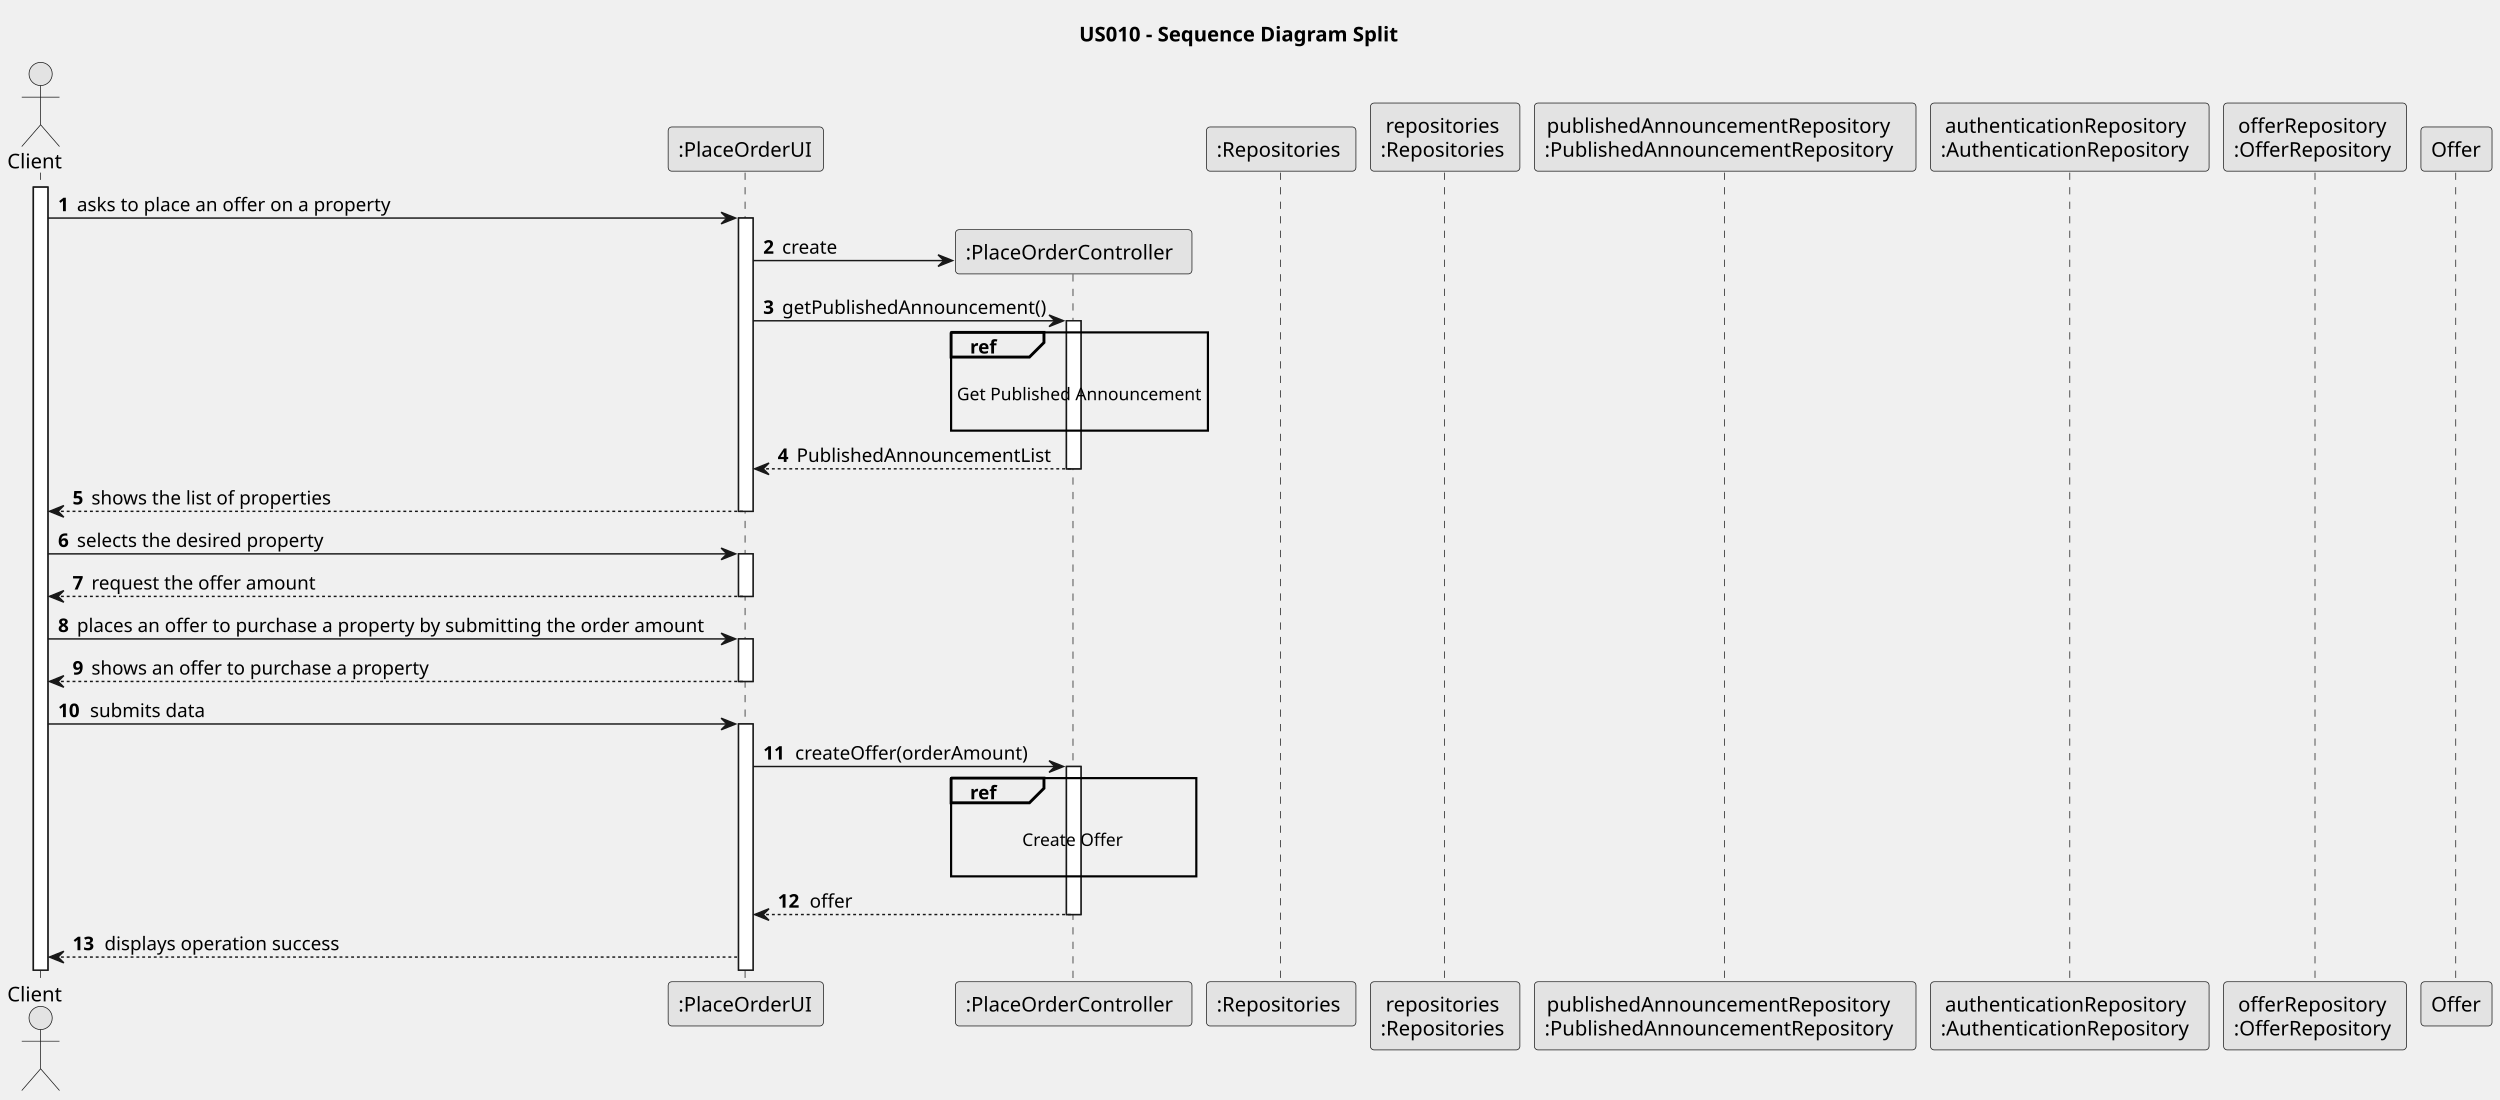
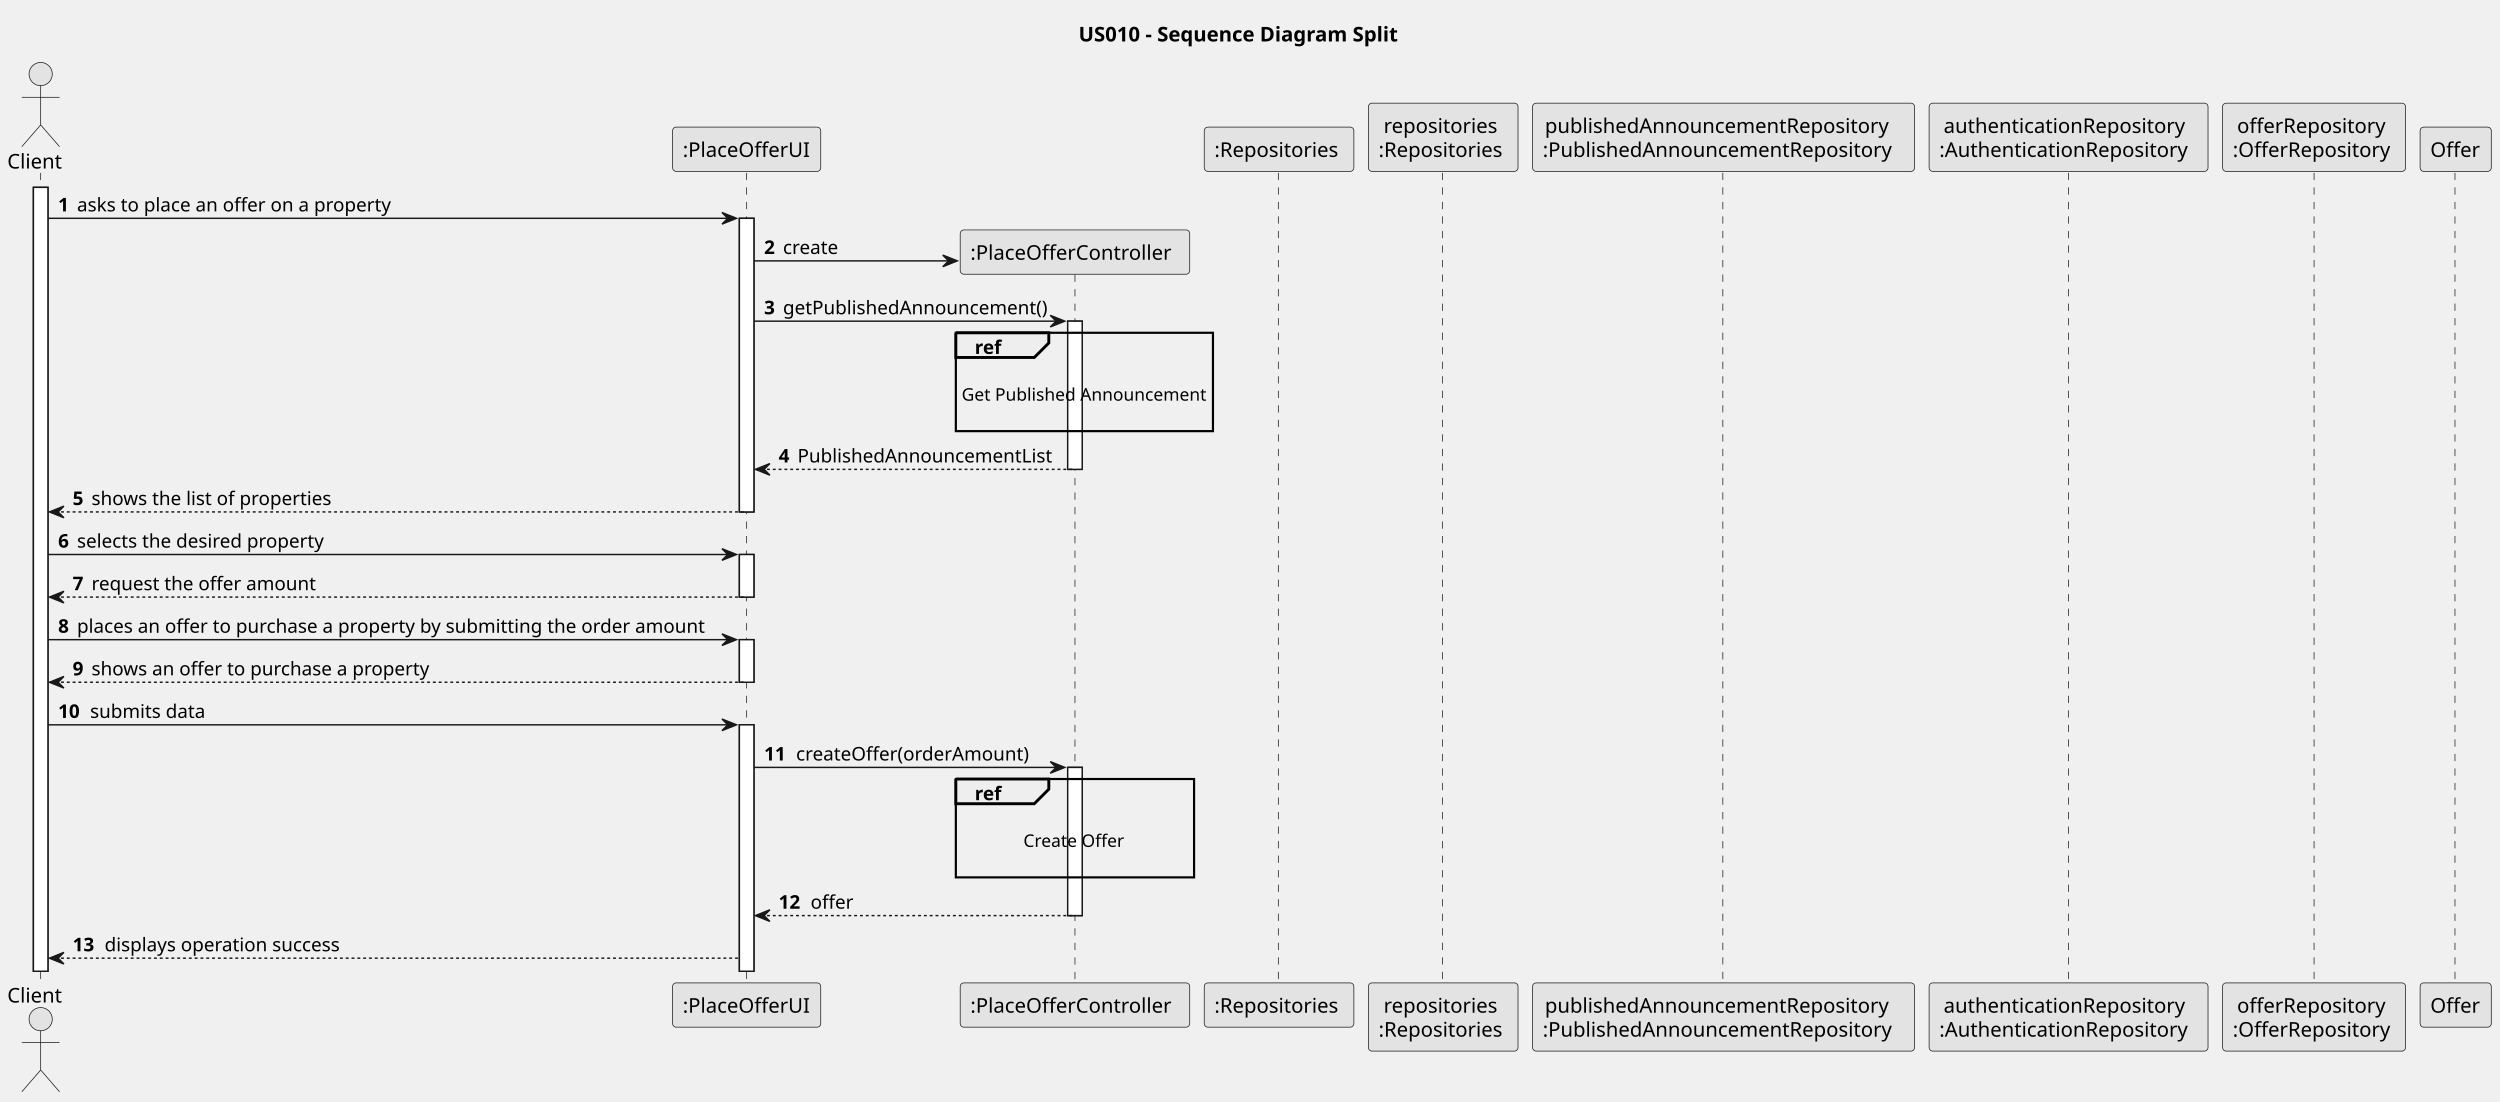
- <svg xmlns="http://www.w3.org/2000/svg" contentStyleType="text/css" height="758px" preserveAspectRatio="none" style="width:1723px;height:758px;background:#FFFFFF;" version="1.1" viewBox="0 0 1723 758" width="1723px" zoomAndPan="magnify">
+ <svg xmlns="http://www.w3.org/2000/svg" contentStyleType="text/css" height="758px" preserveAspectRatio="none" style="width:1721px;height:758px;background:#FFFFFF;" version="1.1" viewBox="0 0 1721 758" width="1721px" zoomAndPan="magnify">
  <defs />
  <g>
-     <text fill="#000000" font-family="sans-serif" font-size="14" font-weight="bold" lengthAdjust="spacing" textLength="234" x="743.75" y="28.535">US010 - Sequence Diagram Split</text>
+     <text fill="#000000" font-family="sans-serif" font-size="14" font-weight="bold" lengthAdjust="spacing" textLength="234" x="742.5" y="28.535">US010 - Sequence Diagram Split</text>
    <rect fill="#FFFFFF" height="539.633" style="stroke:#181818;stroke-width:1.0;" width="10" x="23" y="128.977" />
    <rect fill="#FFFFFF" height="202.129" style="stroke:#181818;stroke-width:1.0;" width="10" x="509" y="150.287" />
    <rect fill="#FFFFFF" height="29.311" style="stroke:#181818;stroke-width:1.0;" width="10" x="509" y="381.727" />
    <rect fill="#FFFFFF" height="29.311" style="stroke:#181818;stroke-width:1.0;" width="10" x="509" y="440.348" />
    <rect fill="#FFFFFF" height="169.641" style="stroke:#181818;stroke-width:1.0;" width="10" x="509" y="498.969" />
    <rect fill="#FFFFFF" height="102.019" style="stroke:#181818;stroke-width:1.0;" width="10" x="735" y="221.086" />
    <rect fill="#FFFFFF" height="102.019" style="stroke:#181818;stroke-width:1.0;" width="10" x="735" y="528.279" />
    <line style="stroke:#181818;stroke-width:0.5;stroke-dasharray:5.0,5.0;" x1="28" x2="28" y1="118.977" y2="677.609" />
-     <line style="stroke:#181818;stroke-width:0.5;stroke-dasharray:5.0,5.0;" x1="513.5" x2="513.5" y1="118.977" y2="677.609" />
-     <line style="stroke:#181818;stroke-width:0.5;stroke-dasharray:5.0,5.0;" x1="739.5" x2="739.5" y1="189.031" y2="677.609" />
-     <line style="stroke:#181818;stroke-width:0.5;stroke-dasharray:5.0,5.0;" x1="882.5" x2="882.5" y1="118.977" y2="677.609" />
-     <line style="stroke:#181818;stroke-width:0.5;stroke-dasharray:5.0,5.0;" x1="995.5" x2="995.5" y1="118.977" y2="677.609" />
-     <line style="stroke:#181818;stroke-width:0.5;stroke-dasharray:5.0,5.0;" x1="1188.5" x2="1188.5" y1="118.977" y2="677.609" />
-     <line style="stroke:#181818;stroke-width:0.5;stroke-dasharray:5.0,5.0;" x1="1426.5" x2="1426.5" y1="118.977" y2="677.609" />
-     <line style="stroke:#181818;stroke-width:0.5;stroke-dasharray:5.0,5.0;" x1="1595.5" x2="1595.5" y1="118.977" y2="677.609" />
-     <line style="stroke:#181818;stroke-width:0.5;stroke-dasharray:5.0,5.0;" x1="1692.5" x2="1692.5" y1="118.977" y2="677.609" />
+     <line style="stroke:#181818;stroke-width:0.5;stroke-dasharray:5.0,5.0;" x1="514" x2="514" y1="118.977" y2="677.609" />
+     <line style="stroke:#181818;stroke-width:0.5;stroke-dasharray:5.0,5.0;" x1="740" x2="740" y1="189.031" y2="677.609" />
+     <line style="stroke:#181818;stroke-width:0.5;stroke-dasharray:5.0,5.0;" x1="880" x2="880" y1="118.977" y2="677.609" />
+     <line style="stroke:#181818;stroke-width:0.5;stroke-dasharray:5.0,5.0;" x1="993" x2="993" y1="118.977" y2="677.609" />
+     <line style="stroke:#181818;stroke-width:0.5;stroke-dasharray:5.0,5.0;" x1="1186" x2="1186" y1="118.977" y2="677.609" />
+     <line style="stroke:#181818;stroke-width:0.5;stroke-dasharray:5.0,5.0;" x1="1424" x2="1424" y1="118.977" y2="677.609" />
+     <line style="stroke:#181818;stroke-width:0.5;stroke-dasharray:5.0,5.0;" x1="1593" x2="1593" y1="118.977" y2="677.609" />
+     <line style="stroke:#181818;stroke-width:0.5;stroke-dasharray:5.0,5.0;" x1="1690" x2="1690" y1="118.977" y2="677.609" />
    <text fill="#000000" font-family="sans-serif" font-size="14" lengthAdjust="spacing" textLength="40" x="5" y="116.023">Client</text>
    <ellipse cx="28" cy="50.988" fill="#E3E3E3" rx="8" ry="8" style="stroke:#181818;stroke-width:0.5;" />
    <path d="M28,58.988 L28,85.988 M15,66.988 L41,66.988 M28,85.988 L15,100.988 M28,85.988 L41,100.988 " fill="none" style="stroke:#181818;stroke-width:0.5;" />
    <text fill="#000000" font-family="sans-serif" font-size="14" lengthAdjust="spacing" textLength="40" x="5" y="690.144">Client</text>
    <ellipse cx="28" cy="701.598" fill="#E3E3E3" rx="8" ry="8" style="stroke:#181818;stroke-width:0.5;" />
    <path d="M28,709.598 L28,736.598 M15,717.598 L41,717.598 M28,736.598 L15,751.598 M28,736.598 L41,751.598 " fill="none" style="stroke:#181818;stroke-width:0.5;" />
-     <rect fill="#E3E3E3" height="30.488" rx="2.5" ry="2.5" style="stroke:#181818;stroke-width:0.5;" width="107" x="460.5" y="87.488" />
-     <text fill="#000000" font-family="sans-serif" font-size="14" lengthAdjust="spacing" textLength="93" x="467.5" y="108.023">:PlaceOrderUI</text>
-     <rect fill="#E3E3E3" height="30.488" rx="2.5" ry="2.5" style="stroke:#181818;stroke-width:0.5;" width="107" x="460.5" y="676.609" />
-     <text fill="#000000" font-family="sans-serif" font-size="14" lengthAdjust="spacing" textLength="93" x="467.5" y="697.144">:PlaceOrderUI</text>
-     <rect fill="#E3E3E3" height="30.488" rx="2.5" ry="2.5" style="stroke:#181818;stroke-width:0.5;" width="163" x="658.5" y="676.609" />
-     <text fill="#000000" font-family="sans-serif" font-size="14" lengthAdjust="spacing" textLength="149" x="665.5" y="697.144">:PlaceOrderController</text>
-     <rect fill="#E3E3E3" height="30.488" rx="2.5" ry="2.5" style="stroke:#181818;stroke-width:0.5;" width="103" x="831.5" y="87.488" />
-     <text fill="#000000" font-family="sans-serif" font-size="14" lengthAdjust="spacing" textLength="89" x="838.5" y="108.023">:Repositories</text>
-     <rect fill="#E3E3E3" height="30.488" rx="2.5" ry="2.5" style="stroke:#181818;stroke-width:0.5;" width="103" x="831.5" y="676.609" />
-     <text fill="#000000" font-family="sans-serif" font-size="14" lengthAdjust="spacing" textLength="89" x="838.5" y="697.144">:Repositories</text>
-     <rect fill="#E3E3E3" height="46.977" rx="2.5" ry="2.5" style="stroke:#181818;stroke-width:0.5;" width="103" x="944.5" y="71" />
-     <text fill="#000000" font-family="sans-serif" font-size="14" lengthAdjust="spacing" textLength="82" x="955" y="91.535">repositories</text>
-     <text fill="#000000" font-family="sans-serif" font-size="14" lengthAdjust="spacing" textLength="89" x="951.5" y="108.023">:Repositories</text>
-     <rect fill="#E3E3E3" height="46.977" rx="2.5" ry="2.5" style="stroke:#181818;stroke-width:0.5;" width="103" x="944.5" y="676.609" />
-     <text fill="#000000" font-family="sans-serif" font-size="14" lengthAdjust="spacing" textLength="82" x="955" y="697.144">repositories</text>
-     <text fill="#000000" font-family="sans-serif" font-size="14" lengthAdjust="spacing" textLength="89" x="951.5" y="713.633">:Repositories</text>
-     <rect fill="#E3E3E3" height="46.977" rx="2.5" ry="2.5" style="stroke:#181818;stroke-width:0.5;" width="263" x="1057.5" y="71" />
-     <text fill="#000000" font-family="sans-serif" font-size="14" lengthAdjust="spacing" textLength="246" x="1066" y="91.535">publishedAnnouncementRepository</text>
-     <text fill="#000000" font-family="sans-serif" font-size="14" lengthAdjust="spacing" textLength="249" x="1064.5" y="108.023">:PublishedAnnouncementRepository</text>
-     <rect fill="#E3E3E3" height="46.977" rx="2.5" ry="2.5" style="stroke:#181818;stroke-width:0.5;" width="263" x="1057.5" y="676.609" />
-     <text fill="#000000" font-family="sans-serif" font-size="14" lengthAdjust="spacing" textLength="246" x="1066" y="697.144">publishedAnnouncementRepository</text>
-     <text fill="#000000" font-family="sans-serif" font-size="14" lengthAdjust="spacing" textLength="249" x="1064.5" y="713.633">:PublishedAnnouncementRepository</text>
-     <rect fill="#E3E3E3" height="46.977" rx="2.5" ry="2.5" style="stroke:#181818;stroke-width:0.5;" width="192" x="1330.5" y="71" />
-     <text fill="#000000" font-family="sans-serif" font-size="14" lengthAdjust="spacing" textLength="172" x="1340.5" y="91.535">authenticationRepository</text>
-     <text fill="#000000" font-family="sans-serif" font-size="14" lengthAdjust="spacing" textLength="178" x="1337.5" y="108.023">:AuthenticationRepository</text>
-     <rect fill="#E3E3E3" height="46.977" rx="2.5" ry="2.5" style="stroke:#181818;stroke-width:0.5;" width="192" x="1330.5" y="676.609" />
-     <text fill="#000000" font-family="sans-serif" font-size="14" lengthAdjust="spacing" textLength="172" x="1340.5" y="697.144">authenticationRepository</text>
-     <text fill="#000000" font-family="sans-serif" font-size="14" lengthAdjust="spacing" textLength="178" x="1337.5" y="713.633">:AuthenticationRepository</text>
-     <rect fill="#E3E3E3" height="46.977" rx="2.5" ry="2.5" style="stroke:#181818;stroke-width:0.5;" width="126" x="1532.5" y="71" />
-     <text fill="#000000" font-family="sans-serif" font-size="14" lengthAdjust="spacing" textLength="106" x="1542.5" y="91.535">offerRepository</text>
-     <text fill="#000000" font-family="sans-serif" font-size="14" lengthAdjust="spacing" textLength="112" x="1539.5" y="108.023">:OfferRepository</text>
-     <rect fill="#E3E3E3" height="46.977" rx="2.5" ry="2.5" style="stroke:#181818;stroke-width:0.5;" width="126" x="1532.5" y="676.609" />
-     <text fill="#000000" font-family="sans-serif" font-size="14" lengthAdjust="spacing" textLength="106" x="1542.5" y="697.144">offerRepository</text>
-     <text fill="#000000" font-family="sans-serif" font-size="14" lengthAdjust="spacing" textLength="112" x="1539.5" y="713.633">:OfferRepository</text>
-     <rect fill="#E3E3E3" height="30.488" rx="2.5" ry="2.5" style="stroke:#181818;stroke-width:0.5;" width="49" x="1668.5" y="87.488" />
-     <text fill="#000000" font-family="sans-serif" font-size="14" lengthAdjust="spacing" textLength="35" x="1675.5" y="108.023">Offer</text>
-     <rect fill="#E3E3E3" height="30.488" rx="2.5" ry="2.5" style="stroke:#181818;stroke-width:0.5;" width="49" x="1668.5" y="676.609" />
-     <text fill="#000000" font-family="sans-serif" font-size="14" lengthAdjust="spacing" textLength="35" x="1675.5" y="697.144">Offer</text>
+     <rect fill="#E3E3E3" height="30.488" rx="2.5" ry="2.5" style="stroke:#181818;stroke-width:0.5;" width="102" x="463" y="87.488" />
+     <text fill="#000000" font-family="sans-serif" font-size="14" lengthAdjust="spacing" textLength="88" x="470" y="108.023">:PlaceOfferUI</text>
+     <rect fill="#E3E3E3" height="30.488" rx="2.5" ry="2.5" style="stroke:#181818;stroke-width:0.5;" width="102" x="463" y="676.609" />
+     <text fill="#000000" font-family="sans-serif" font-size="14" lengthAdjust="spacing" textLength="88" x="470" y="697.144">:PlaceOfferUI</text>
+     <rect fill="#E3E3E3" height="30.488" rx="2.5" ry="2.5" style="stroke:#181818;stroke-width:0.5;" width="158" x="661" y="676.609" />
+     <text fill="#000000" font-family="sans-serif" font-size="14" lengthAdjust="spacing" textLength="144" x="668" y="697.144">:PlaceOfferController</text>
+     <rect fill="#E3E3E3" height="30.488" rx="2.5" ry="2.5" style="stroke:#181818;stroke-width:0.5;" width="103" x="829" y="87.488" />
+     <text fill="#000000" font-family="sans-serif" font-size="14" lengthAdjust="spacing" textLength="89" x="836" y="108.023">:Repositories</text>
+     <rect fill="#E3E3E3" height="30.488" rx="2.5" ry="2.5" style="stroke:#181818;stroke-width:0.5;" width="103" x="829" y="676.609" />
+     <text fill="#000000" font-family="sans-serif" font-size="14" lengthAdjust="spacing" textLength="89" x="836" y="697.144">:Repositories</text>
+     <rect fill="#E3E3E3" height="46.977" rx="2.5" ry="2.5" style="stroke:#181818;stroke-width:0.5;" width="103" x="942" y="71" />
+     <text fill="#000000" font-family="sans-serif" font-size="14" lengthAdjust="spacing" textLength="82" x="952.5" y="91.535">repositories</text>
+     <text fill="#000000" font-family="sans-serif" font-size="14" lengthAdjust="spacing" textLength="89" x="949" y="108.023">:Repositories</text>
+     <rect fill="#E3E3E3" height="46.977" rx="2.5" ry="2.5" style="stroke:#181818;stroke-width:0.5;" width="103" x="942" y="676.609" />
+     <text fill="#000000" font-family="sans-serif" font-size="14" lengthAdjust="spacing" textLength="82" x="952.5" y="697.144">repositories</text>
+     <text fill="#000000" font-family="sans-serif" font-size="14" lengthAdjust="spacing" textLength="89" x="949" y="713.633">:Repositories</text>
+     <rect fill="#E3E3E3" height="46.977" rx="2.5" ry="2.5" style="stroke:#181818;stroke-width:0.5;" width="263" x="1055" y="71" />
+     <text fill="#000000" font-family="sans-serif" font-size="14" lengthAdjust="spacing" textLength="246" x="1063.5" y="91.535">publishedAnnouncementRepository</text>
+     <text fill="#000000" font-family="sans-serif" font-size="14" lengthAdjust="spacing" textLength="249" x="1062" y="108.023">:PublishedAnnouncementRepository</text>
+     <rect fill="#E3E3E3" height="46.977" rx="2.5" ry="2.5" style="stroke:#181818;stroke-width:0.5;" width="263" x="1055" y="676.609" />
+     <text fill="#000000" font-family="sans-serif" font-size="14" lengthAdjust="spacing" textLength="246" x="1063.5" y="697.144">publishedAnnouncementRepository</text>
+     <text fill="#000000" font-family="sans-serif" font-size="14" lengthAdjust="spacing" textLength="249" x="1062" y="713.633">:PublishedAnnouncementRepository</text>
+     <rect fill="#E3E3E3" height="46.977" rx="2.5" ry="2.5" style="stroke:#181818;stroke-width:0.5;" width="192" x="1328" y="71" />
+     <text fill="#000000" font-family="sans-serif" font-size="14" lengthAdjust="spacing" textLength="172" x="1338" y="91.535">authenticationRepository</text>
+     <text fill="#000000" font-family="sans-serif" font-size="14" lengthAdjust="spacing" textLength="178" x="1335" y="108.023">:AuthenticationRepository</text>
+     <rect fill="#E3E3E3" height="46.977" rx="2.5" ry="2.5" style="stroke:#181818;stroke-width:0.5;" width="192" x="1328" y="676.609" />
+     <text fill="#000000" font-family="sans-serif" font-size="14" lengthAdjust="spacing" textLength="172" x="1338" y="697.144">authenticationRepository</text>
+     <text fill="#000000" font-family="sans-serif" font-size="14" lengthAdjust="spacing" textLength="178" x="1335" y="713.633">:AuthenticationRepository</text>
+     <rect fill="#E3E3E3" height="46.977" rx="2.5" ry="2.5" style="stroke:#181818;stroke-width:0.5;" width="126" x="1530" y="71" />
+     <text fill="#000000" font-family="sans-serif" font-size="14" lengthAdjust="spacing" textLength="106" x="1540" y="91.535">offerRepository</text>
+     <text fill="#000000" font-family="sans-serif" font-size="14" lengthAdjust="spacing" textLength="112" x="1537" y="108.023">:OfferRepository</text>
+     <rect fill="#E3E3E3" height="46.977" rx="2.5" ry="2.5" style="stroke:#181818;stroke-width:0.5;" width="126" x="1530" y="676.609" />
+     <text fill="#000000" font-family="sans-serif" font-size="14" lengthAdjust="spacing" textLength="106" x="1540" y="697.144">offerRepository</text>
+     <text fill="#000000" font-family="sans-serif" font-size="14" lengthAdjust="spacing" textLength="112" x="1537" y="713.633">:OfferRepository</text>
+     <rect fill="#E3E3E3" height="30.488" rx="2.5" ry="2.5" style="stroke:#181818;stroke-width:0.5;" width="49" x="1666" y="87.488" />
+     <text fill="#000000" font-family="sans-serif" font-size="14" lengthAdjust="spacing" textLength="35" x="1673" y="108.023">Offer</text>
+     <rect fill="#E3E3E3" height="30.488" rx="2.5" ry="2.5" style="stroke:#181818;stroke-width:0.5;" width="49" x="1666" y="676.609" />
+     <text fill="#000000" font-family="sans-serif" font-size="14" lengthAdjust="spacing" textLength="35" x="1673" y="697.144">Offer</text>
    <rect fill="#FFFFFF" height="539.633" style="stroke:#181818;stroke-width:1.0;" width="10" x="23" y="128.977" />
    <rect fill="#FFFFFF" height="202.129" style="stroke:#181818;stroke-width:1.0;" width="10" x="509" y="150.287" />
    <rect fill="#FFFFFF" height="29.311" style="stroke:#181818;stroke-width:1.0;" width="10" x="509" y="381.727" />
    <rect fill="#FFFFFF" height="29.311" style="stroke:#181818;stroke-width:1.0;" width="10" x="509" y="440.348" />
    <rect fill="#FFFFFF" height="169.641" style="stroke:#181818;stroke-width:1.0;" width="10" x="509" y="498.969" />
    <rect fill="#FFFFFF" height="102.019" style="stroke:#181818;stroke-width:1.0;" width="10" x="735" y="221.086" />
    <rect fill="#FFFFFF" height="102.019" style="stroke:#181818;stroke-width:1.0;" width="10" x="735" y="528.279" />
    <polygon fill="#181818" points="497,146.287,507,150.287,497,154.287,501,150.287" style="stroke:#181818;stroke-width:1.0;" />
    <line style="stroke:#181818;stroke-width:1.0;" x1="33" x2="503" y1="150.287" y2="150.287" />
    <text fill="#000000" font-family="sans-serif" font-size="13" font-weight="bold" lengthAdjust="spacing" textLength="9" x="40" y="145.545">1</text>
    <text fill="#000000" font-family="sans-serif" font-size="13" lengthAdjust="spacing" textLength="224" x="53" y="145.545">asks to place an offer on a property</text>
-     <polygon fill="#181818" points="646.5,175.598,656.5,179.598,646.5,183.598,650.5,179.598" style="stroke:#181818;stroke-width:1.0;" />
-     <line style="stroke:#181818;stroke-width:1.0;" x1="519" x2="652.5" y1="179.598" y2="179.598" />
+     <polygon fill="#181818" points="649,175.598,659,179.598,649,183.598,653,179.598" style="stroke:#181818;stroke-width:1.0;" />
+     <line style="stroke:#181818;stroke-width:1.0;" x1="519" x2="655" y1="179.598" y2="179.598" />
    <text fill="#000000" font-family="sans-serif" font-size="13" font-weight="bold" lengthAdjust="spacing" textLength="9" x="526" y="174.856">2</text>
    <text fill="#000000" font-family="sans-serif" font-size="13" lengthAdjust="spacing" textLength="38" x="539" y="174.856">create</text>
-     <rect fill="#E3E3E3" height="30.488" rx="2.5" ry="2.5" style="stroke:#181818;stroke-width:0.5;" width="163" x="658.5" y="158.287" />
-     <text fill="#000000" font-family="sans-serif" font-size="14" lengthAdjust="spacing" textLength="149" x="665.5" y="178.822">:PlaceOrderController</text>
+     <rect fill="#E3E3E3" height="30.488" rx="2.5" ry="2.5" style="stroke:#181818;stroke-width:0.5;" width="158" x="661" y="158.287" />
+     <text fill="#000000" font-family="sans-serif" font-size="14" lengthAdjust="spacing" textLength="144" x="668" y="178.822">:PlaceOfferController</text>
    <polygon fill="#181818" points="723,217.086,733,221.086,723,225.086,727,221.086" style="stroke:#181818;stroke-width:1.0;" />
    <line style="stroke:#181818;stroke-width:1.0;" x1="519" x2="729" y1="221.086" y2="221.086" />
    <text fill="#000000" font-family="sans-serif" font-size="13" font-weight="bold" lengthAdjust="spacing" textLength="9" x="526" y="216.344">3</text>
    <text fill="#000000" font-family="sans-serif" font-size="13" lengthAdjust="spacing" textLength="184" x="539" y="216.344">getPublishedAnnouncement()</text>
-     <rect fill="none" height="67.709" style="stroke:#000000;stroke-width:1.5;" width="177" x="655.5" y="229.086" />
-     <path d="M655.5,229.086 L719.5,229.086 L719.5,236.086 L709.5,246.086 L655.5,246.086 L655.5,229.086 " fill="#EEEEEE" style="stroke:#000000;stroke-width:2.0;" />
-     <text fill="#000000" font-family="sans-serif" font-size="13" font-weight="bold" lengthAdjust="spacing" textLength="19" x="668.5" y="243.654">ref</text>
-     <text fill="#000000" font-family="sans-serif" font-size="12" lengthAdjust="spacing" textLength="4" x="742" y="261.688"> </text>
-     <text fill="#000000" font-family="sans-serif" font-size="12" lengthAdjust="spacing" textLength="169" x="659.5" y="275.82">Get Published Announcement</text>
-     <text fill="#000000" font-family="sans-serif" font-size="12" lengthAdjust="spacing" textLength="4" x="742" y="289.953"> </text>
+     <rect fill="none" height="67.709" style="stroke:#000000;stroke-width:1.5;" width="177" x="658" y="229.086" />
+     <path d="M658,229.086 L722,229.086 L722,236.086 L712,246.086 L658,246.086 L658,229.086 " fill="#EEEEEE" style="stroke:#000000;stroke-width:2.0;" />
+     <text fill="#000000" font-family="sans-serif" font-size="13" font-weight="bold" lengthAdjust="spacing" textLength="19" x="671" y="243.654">ref</text>
+     <text fill="#000000" font-family="sans-serif" font-size="12" lengthAdjust="spacing" textLength="4" x="744.5" y="261.688"> </text>
+     <text fill="#000000" font-family="sans-serif" font-size="12" lengthAdjust="spacing" textLength="169" x="662" y="275.82">Get Published Announcement</text>
+     <text fill="#000000" font-family="sans-serif" font-size="12" lengthAdjust="spacing" textLength="4" x="744.5" y="289.953"> </text>
    <polygon fill="#181818" points="530,319.106,520,323.106,530,327.106,526,323.106" style="stroke:#181818;stroke-width:1.0;" />
    <line style="stroke:#181818;stroke-width:1.0;stroke-dasharray:2.0,2.0;" x1="524" x2="739" y1="323.106" y2="323.106" />
    <text fill="#000000" font-family="sans-serif" font-size="13" font-weight="bold" lengthAdjust="spacing" textLength="9" x="536" y="318.363">4</text>
    <text fill="#000000" font-family="sans-serif" font-size="13" lengthAdjust="spacing" textLength="179" x="549" y="318.363">PublishedAnnouncementList</text>
    <polygon fill="#181818" points="44,348.416,34,352.416,44,356.416,40,352.416" style="stroke:#181818;stroke-width:1.0;" />
    <line style="stroke:#181818;stroke-width:1.0;stroke-dasharray:2.0,2.0;" x1="38" x2="513" y1="352.416" y2="352.416" />
    <text fill="#000000" font-family="sans-serif" font-size="13" font-weight="bold" lengthAdjust="spacing" textLength="9" x="50" y="347.674">5</text>
    <text fill="#000000" font-family="sans-serif" font-size="13" lengthAdjust="spacing" textLength="173" x="63" y="347.674">shows the list of properties</text>
    <polygon fill="#181818" points="497,377.727,507,381.727,497,385.727,501,381.727" style="stroke:#181818;stroke-width:1.0;" />
    <line style="stroke:#181818;stroke-width:1.0;" x1="33" x2="503" y1="381.727" y2="381.727" />
    <text fill="#000000" font-family="sans-serif" font-size="13" font-weight="bold" lengthAdjust="spacing" textLength="9" x="40" y="376.984">6</text>
    <text fill="#000000" font-family="sans-serif" font-size="13" lengthAdjust="spacing" textLength="175" x="53" y="376.984">selects the desired property</text>
    <polygon fill="#181818" points="44,407.037,34,411.037,44,415.037,40,411.037" style="stroke:#181818;stroke-width:1.0;" />
    <line style="stroke:#181818;stroke-width:1.0;stroke-dasharray:2.0,2.0;" x1="38" x2="513" y1="411.037" y2="411.037" />
    <text fill="#000000" font-family="sans-serif" font-size="13" font-weight="bold" lengthAdjust="spacing" textLength="9" x="50" y="406.295">7</text>
    <text fill="#000000" font-family="sans-serif" font-size="13" lengthAdjust="spacing" textLength="157" x="63" y="406.295">request the offer amount</text>
    <polygon fill="#181818" points="497,436.348,507,440.348,497,444.348,501,440.348" style="stroke:#181818;stroke-width:1.0;" />
    <line style="stroke:#181818;stroke-width:1.0;" x1="33" x2="503" y1="440.348" y2="440.348" />
    <text fill="#000000" font-family="sans-serif" font-size="13" font-weight="bold" lengthAdjust="spacing" textLength="9" x="40" y="435.606">8</text>
    <text fill="#000000" font-family="sans-serif" font-size="13" lengthAdjust="spacing" textLength="444" x="53" y="435.606">places an offer to purchase a property by submitting the order amount</text>
    <polygon fill="#181818" points="44,465.658,34,469.658,44,473.658,40,469.658" style="stroke:#181818;stroke-width:1.0;" />
    <line style="stroke:#181818;stroke-width:1.0;stroke-dasharray:2.0,2.0;" x1="38" x2="513" y1="469.658" y2="469.658" />
    <text fill="#000000" font-family="sans-serif" font-size="13" font-weight="bold" lengthAdjust="spacing" textLength="9" x="50" y="464.916">9</text>
    <text fill="#000000" font-family="sans-serif" font-size="13" lengthAdjust="spacing" textLength="239" x="63" y="464.916">shows an offer to purchase a property</text>
    <polygon fill="#181818" points="497,494.969,507,498.969,497,502.969,501,498.969" style="stroke:#181818;stroke-width:1.0;" />
    <line style="stroke:#181818;stroke-width:1.0;" x1="33" x2="503" y1="498.969" y2="498.969" />
    <text fill="#000000" font-family="sans-serif" font-size="13" font-weight="bold" lengthAdjust="spacing" textLength="18" x="40" y="494.227">10</text>
    <text fill="#000000" font-family="sans-serif" font-size="13" lengthAdjust="spacing" textLength="82" x="62" y="494.227">submits data</text>
    <polygon fill="#181818" points="723,524.279,733,528.279,723,532.279,727,528.279" style="stroke:#181818;stroke-width:1.0;" />
    <line style="stroke:#181818;stroke-width:1.0;" x1="519" x2="729" y1="528.279" y2="528.279" />
    <text fill="#000000" font-family="sans-serif" font-size="13" font-weight="bold" lengthAdjust="spacing" textLength="18" x="526" y="523.537">11</text>
    <text fill="#000000" font-family="sans-serif" font-size="13" lengthAdjust="spacing" textLength="161" x="548" y="523.537">createOffer(orderAmount)</text>
-     <rect fill="none" height="67.709" style="stroke:#000000;stroke-width:1.5;" width="169" x="655.5" y="536.279" />
-     <path d="M655.5,536.279 L719.5,536.279 L719.5,543.279 L709.5,553.279 L655.5,553.279 L655.5,536.279 " fill="#EEEEEE" style="stroke:#000000;stroke-width:2.0;" />
-     <text fill="#000000" font-family="sans-serif" font-size="13" font-weight="bold" lengthAdjust="spacing" textLength="19" x="668.5" y="550.848">ref</text>
+     <rect fill="none" height="67.709" style="stroke:#000000;stroke-width:1.5;" width="164" x="658" y="536.279" />
+     <path d="M658,536.279 L722,536.279 L722,543.279 L712,553.279 L658,553.279 L658,536.279 " fill="#EEEEEE" style="stroke:#000000;stroke-width:2.0;" />
+     <text fill="#000000" font-family="sans-serif" font-size="13" font-weight="bold" lengthAdjust="spacing" textLength="19" x="671" y="550.848">ref</text>
    <text fill="#000000" font-family="sans-serif" font-size="12" lengthAdjust="spacing" textLength="4" x="738" y="568.881"> </text>
    <text fill="#000000" font-family="sans-serif" font-size="12" lengthAdjust="spacing" textLength="71" x="704.5" y="583.014">Create Offer</text>
    <text fill="#000000" font-family="sans-serif" font-size="12" lengthAdjust="spacing" textLength="4" x="738" y="597.146"> </text>
    <polygon fill="#181818" points="530,626.299,520,630.299,530,634.299,526,630.299" style="stroke:#181818;stroke-width:1.0;" />
    <line style="stroke:#181818;stroke-width:1.0;stroke-dasharray:2.0,2.0;" x1="524" x2="739" y1="630.299" y2="630.299" />
    <text fill="#000000" font-family="sans-serif" font-size="13" font-weight="bold" lengthAdjust="spacing" textLength="18" x="536" y="625.557">12</text>
    <text fill="#000000" font-family="sans-serif" font-size="13" lengthAdjust="spacing" textLength="30" x="558" y="625.557">offer</text>
    <polygon fill="#181818" points="44,655.609,34,659.609,44,663.609,40,659.609" style="stroke:#181818;stroke-width:1.0;" />
    <line style="stroke:#181818;stroke-width:1.0;stroke-dasharray:2.0,2.0;" x1="38" x2="508" y1="659.609" y2="659.609" />
    <text fill="#000000" font-family="sans-serif" font-size="13" font-weight="bold" lengthAdjust="spacing" textLength="18" x="50" y="654.867">13</text>
    <text fill="#000000" font-family="sans-serif" font-size="13" lengthAdjust="spacing" textLength="170" x="72" y="654.867">displays operation success</text>
  </g>
</svg>
